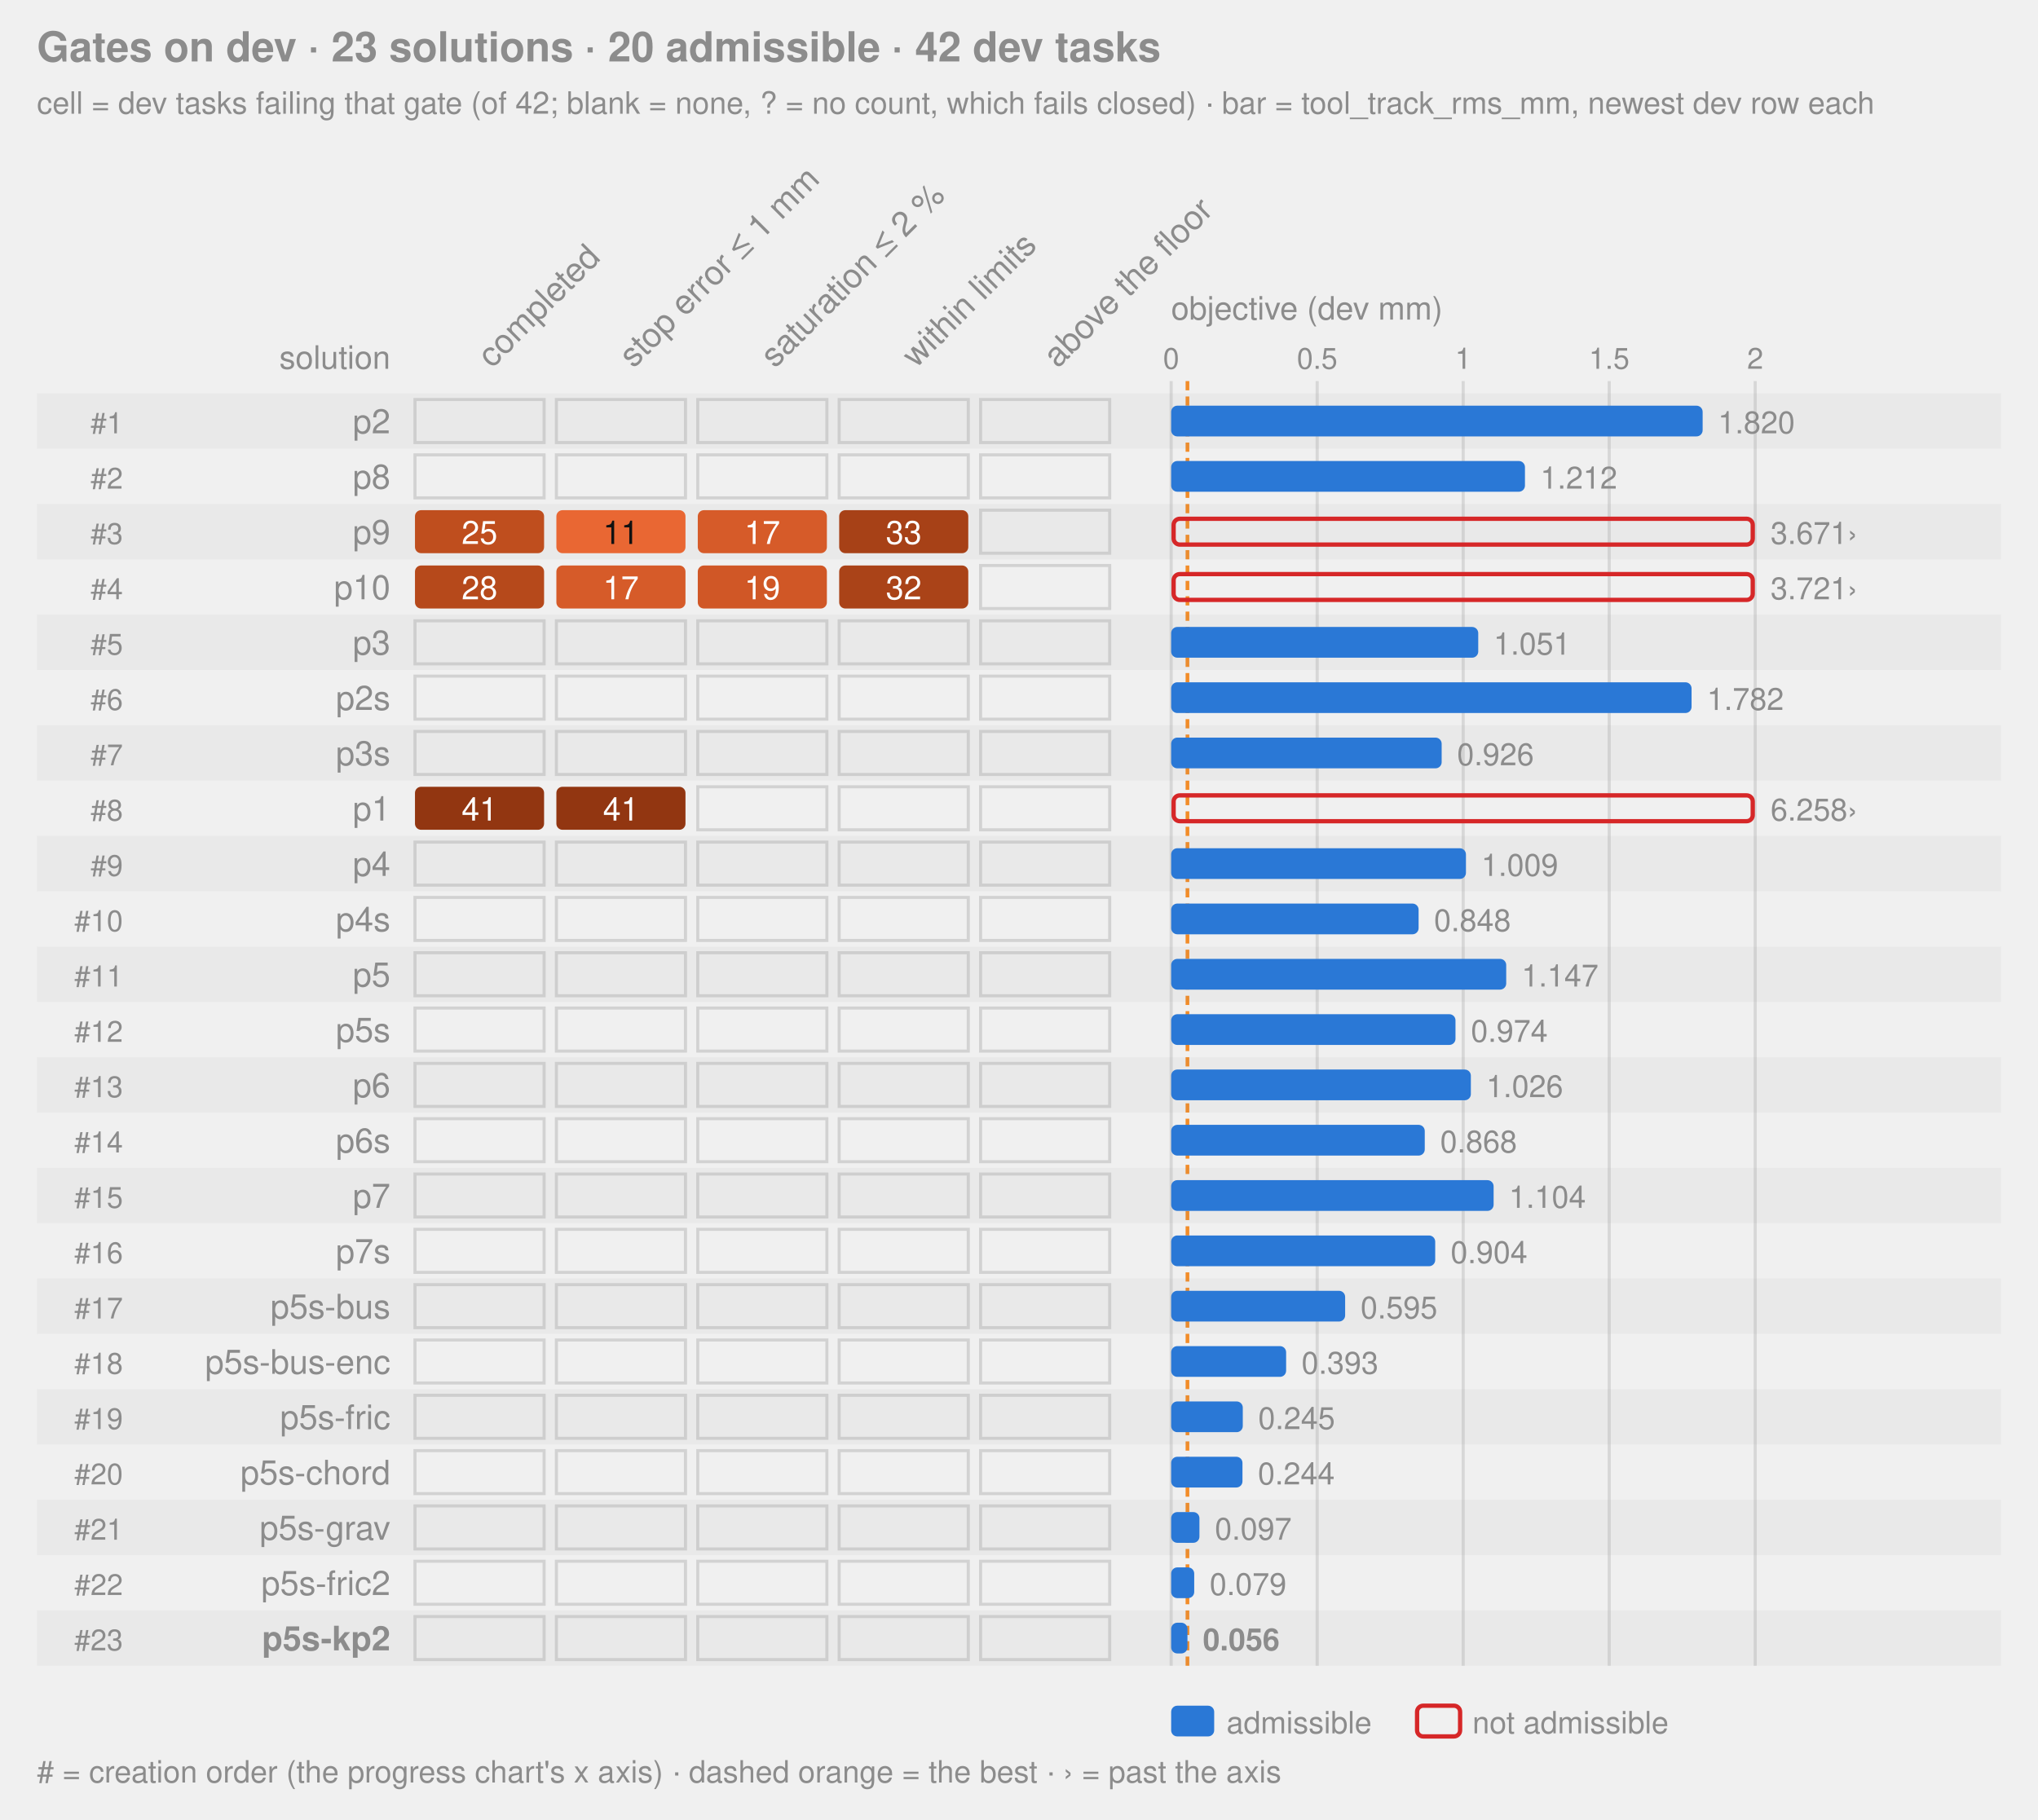
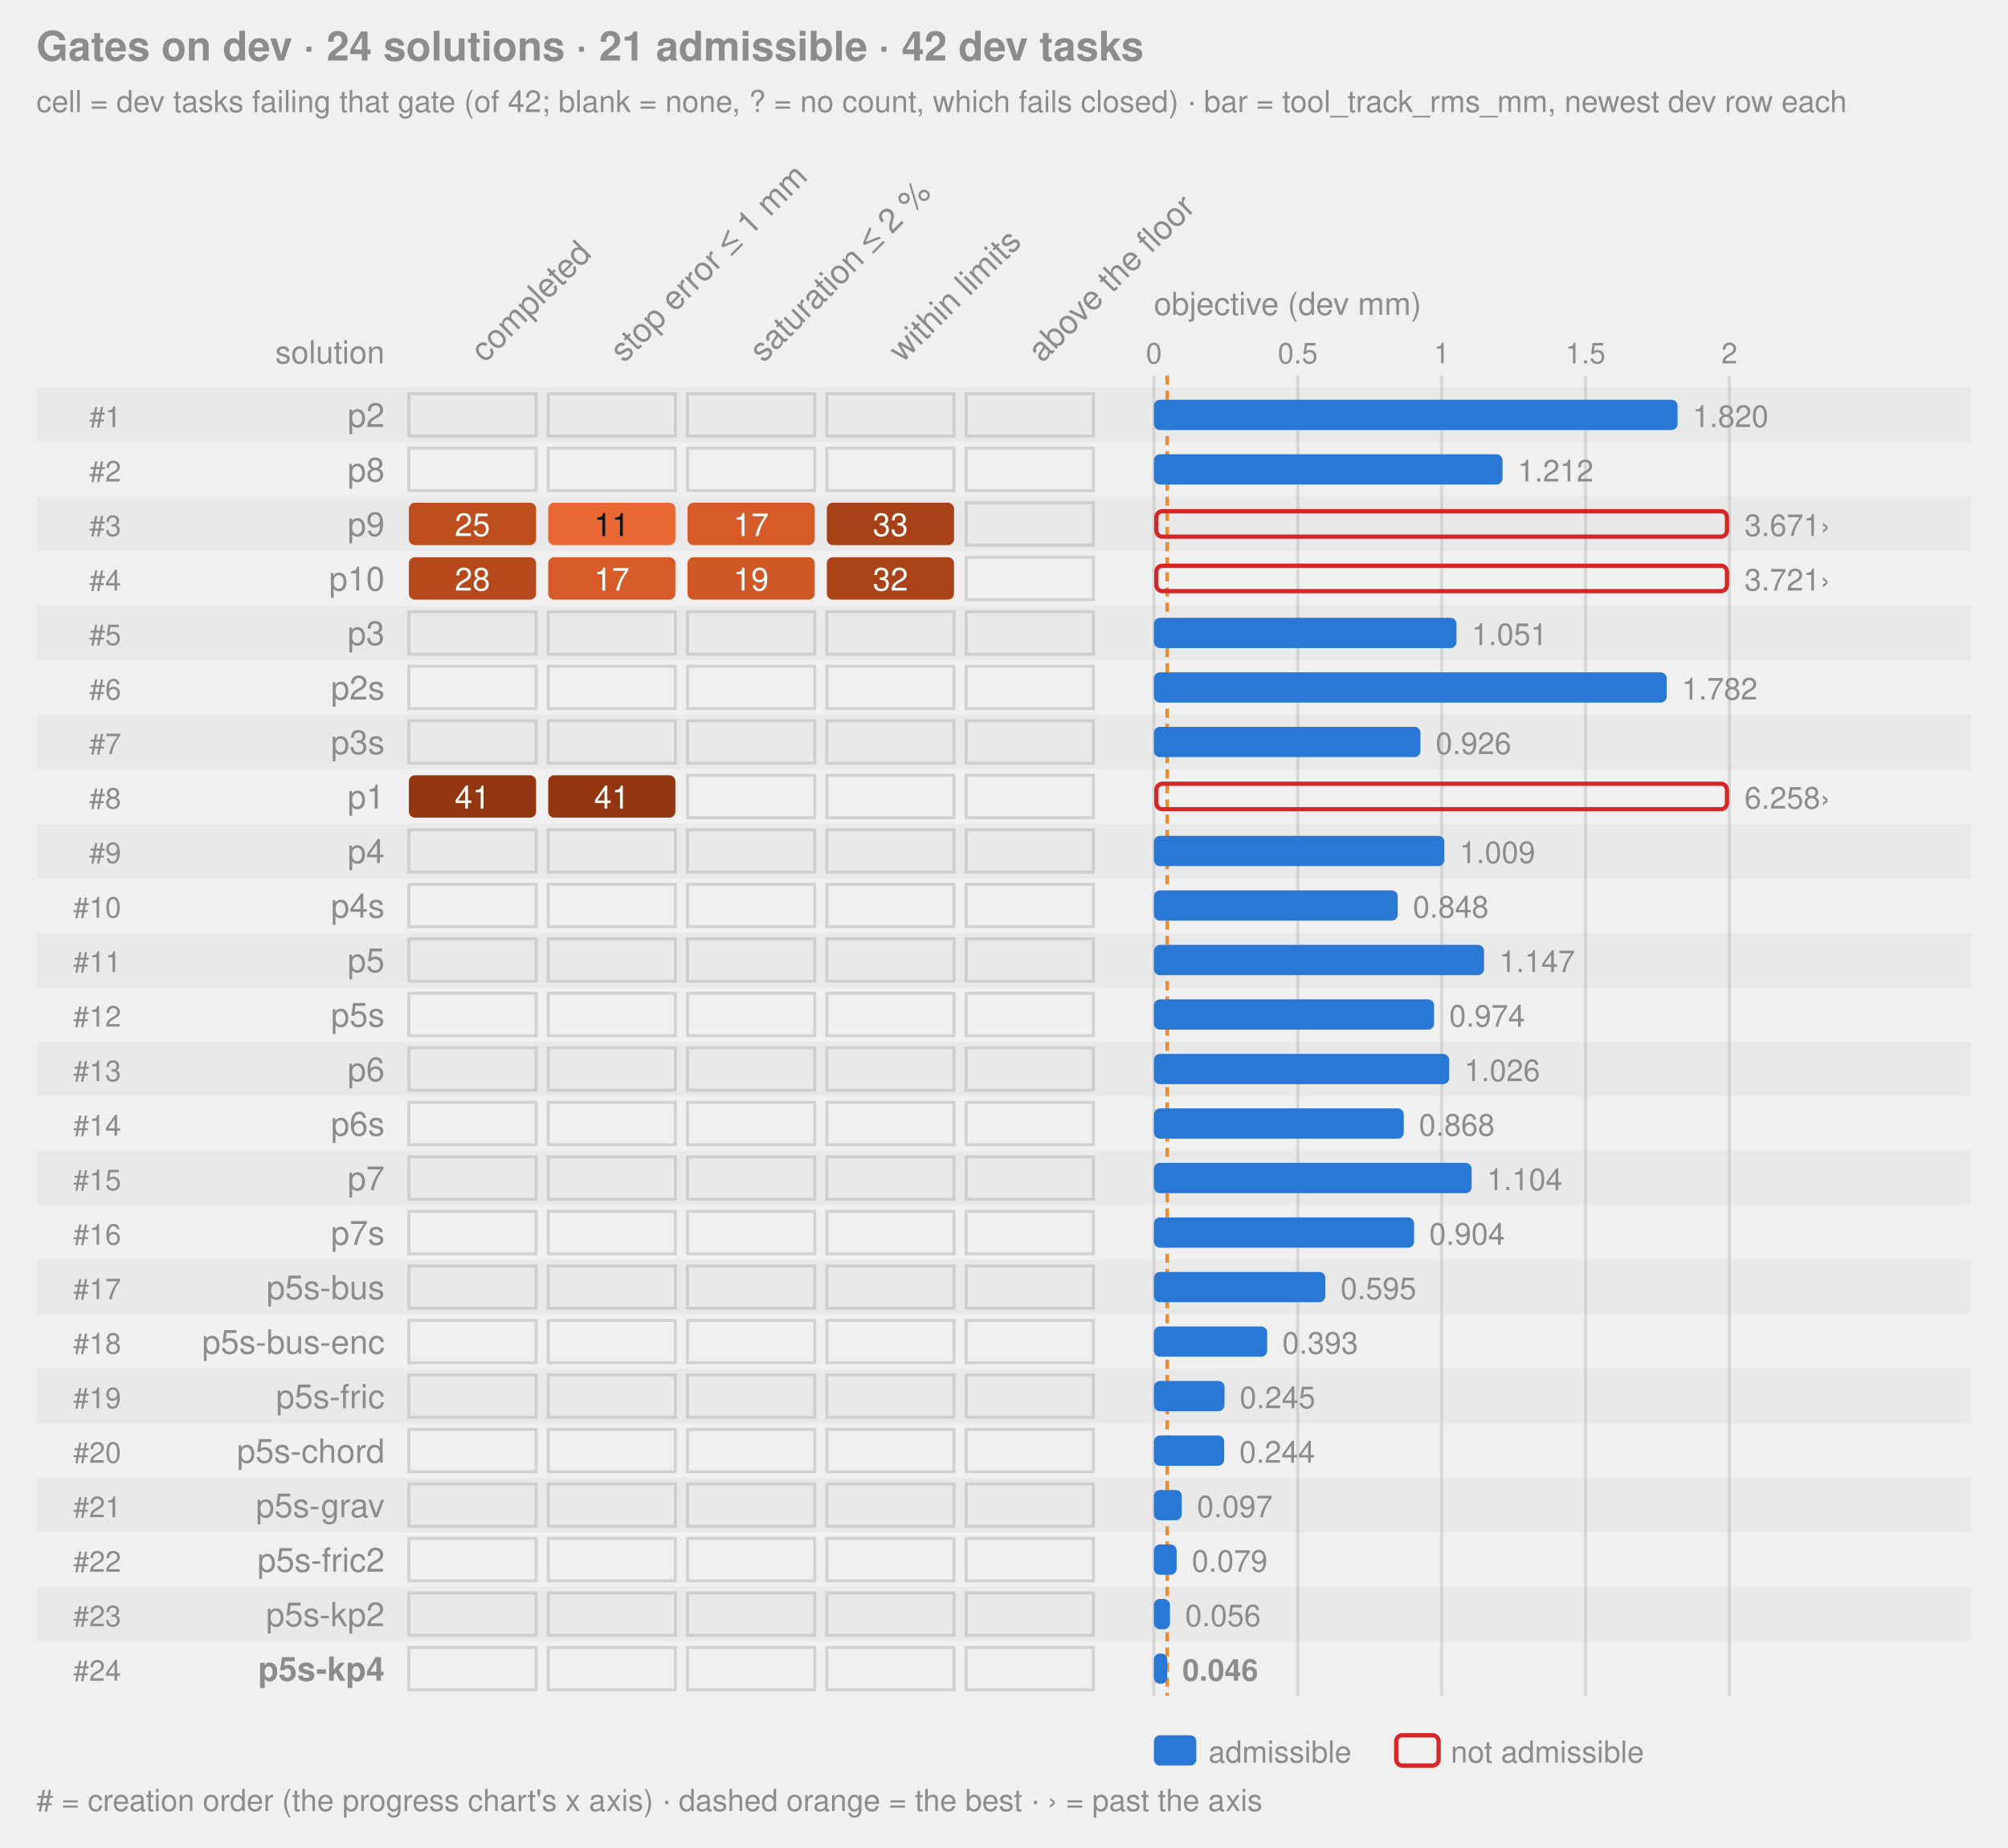
- <svg xmlns="http://www.w3.org/2000/svg" width="663" height="592" viewBox="0 0 663 592" font-family="system-ui, -apple-system, 'Segoe UI', Helvetica, Arial, sans-serif" font-size="11" fill="#8c8c8c" role="img" aria-label="Gates on dev · 23 solutions · 20 admissible · 42 dev tasks">
-   <text x="12.0" y="20.0" font-size="13.5" font-weight="600">Gates on dev · 23 solutions · 20 admissible · 42 dev tasks</text>
+ <svg xmlns="http://www.w3.org/2000/svg" width="663" height="610" viewBox="0 0 663 610" font-family="system-ui, -apple-system, 'Segoe UI', Helvetica, Arial, sans-serif" font-size="11" fill="#8c8c8c" role="img" aria-label="Gates on dev · 24 solutions · 21 admissible · 42 dev tasks">
+   <text x="12.0" y="20.0" font-size="13.5" font-weight="600">Gates on dev · 24 solutions · 21 admissible · 42 dev tasks</text>
  <text x="12.0" y="37.0" font-size="10">cell = dev tasks failing that gate (of 42; blank = none, ? = no count, which fails closed) · bar = tool_track_rms_mm, newest dev row each</text>
  <g transform="translate(160.0 120.0) rotate(-45)">
    <text x="0" y="0">completed</text>
  </g>
  <g transform="translate(206.0 120.0) rotate(-45)">
    <text x="0" y="0">stop error ≤ 1 mm</text>
  </g>
  <g transform="translate(252.0 120.0) rotate(-45)">
    <text x="0" y="0">saturation ≤ 2 %</text>
  </g>
  <g transform="translate(298.0 120.0) rotate(-45)">
    <text x="0" y="0">within limits</text>
  </g>
  <g transform="translate(344.0 120.0) rotate(-45)">
    <text x="0" y="0">above the floor</text>
  </g>
  <text x="127.0" y="120.0" font-size="10.5" text-anchor="end">solution</text>
  <text x="381.0" y="104.0" font-size="10.5">objective (dev mm)</text>
-   <line x1="381.0" x2="381.0" y1="124.0" y2="542.0" stroke="#8c8c8c" stroke-opacity="0.25" />
+   <line x1="381.0" x2="381.0" y1="124.0" y2="560.0" stroke="#8c8c8c" stroke-opacity="0.25" />
  <text x="381.0" y="120.0" font-size="9.5" text-anchor="middle">0</text>
-   <line x1="428.5" x2="428.5" y1="124.0" y2="542.0" stroke="#8c8c8c" stroke-opacity="0.25" />
+   <line x1="428.5" x2="428.5" y1="124.0" y2="560.0" stroke="#8c8c8c" stroke-opacity="0.25" />
  <text x="428.5" y="120.0" font-size="9.5" text-anchor="middle">0.5</text>
-   <line x1="476.0" x2="476.0" y1="124.0" y2="542.0" stroke="#8c8c8c" stroke-opacity="0.25" />
+   <line x1="476.0" x2="476.0" y1="124.0" y2="560.0" stroke="#8c8c8c" stroke-opacity="0.25" />
  <text x="476.0" y="120.0" font-size="9.5" text-anchor="middle">1</text>
-   <line x1="523.5" x2="523.5" y1="124.0" y2="542.0" stroke="#8c8c8c" stroke-opacity="0.25" />
+   <line x1="523.5" x2="523.5" y1="124.0" y2="560.0" stroke="#8c8c8c" stroke-opacity="0.25" />
  <text x="523.5" y="120.0" font-size="9.5" text-anchor="middle">1.5</text>
-   <line x1="571.0" x2="571.0" y1="124.0" y2="542.0" stroke="#8c8c8c" stroke-opacity="0.25" />
+   <line x1="571.0" x2="571.0" y1="124.0" y2="560.0" stroke="#8c8c8c" stroke-opacity="0.25" />
  <text x="571.0" y="120.0" font-size="9.5" text-anchor="middle">2</text>
-   <line x1="386.3" x2="386.3" y1="124.0" y2="542.0" stroke="#f28c28" stroke-width="1.2" stroke-dasharray="3 2" />
+   <line x1="385.4" x2="385.4" y1="124.0" y2="560.0" stroke="#f28c28" stroke-width="1.2" stroke-dasharray="3 2" />
  <rect x="12.0" y="128" width="639" height="18" fill="#8c8c8c" fill-opacity="0.07" />
  <text x="40.0" y="141.0" font-size="9.5" text-anchor="end">#1</text>
  <text x="127.0" y="141.0" text-anchor="end">p2</text>
  <rect x="381" y="132" width="172.9" height="10" rx="2" fill="#2a78d6" />
  <text x="558.9" y="141.0" font-size="10">1.820</text>
  <text x="40.0" y="159.0" font-size="9.5" text-anchor="end">#2</text>
  <text x="127.0" y="159.0" text-anchor="end">p8</text>
  <rect x="381" y="150" width="115.1" height="10" rx="2" fill="#2a78d6" />
  <text x="501.1" y="159.0" font-size="10">1.212</text>
  <rect x="12.0" y="164" width="639" height="18" fill="#8c8c8c" fill-opacity="0.07" />
  <text x="40.0" y="177.0" font-size="9.5" text-anchor="end">#3</text>
  <text x="127.0" y="177.0" text-anchor="end">p9</text>
  <g>
    <rect x="135" y="166" width="42" height="14" rx="2" fill="#bf4e1e" />
    <text x="156.0" y="177.0" fill="#ffffff" font-size="10.5" text-anchor="middle">25</text>
  </g>
  <g>
    <rect x="181" y="166" width="42" height="14" rx="2" fill="#e96733" />
    <text x="202.0" y="177.0" fill="#111111" font-size="10.5" text-anchor="middle">11</text>
  </g>
  <g>
    <rect x="227" y="166" width="42" height="14" rx="2" fill="#d65b29" />
    <text x="248.0" y="177.0" fill="#ffffff" font-size="10.5" text-anchor="middle">17</text>
  </g>
  <g>
    <rect x="273" y="166" width="42" height="14" rx="2" fill="#a74117" />
    <text x="294.0" y="177.0" fill="#ffffff" font-size="10.5" text-anchor="middle">33</text>
  </g>
  <rect x="381.8" y="168.8" width="188.4" height="8.4" rx="2" fill="none" stroke="#d62728" stroke-width="1.4" />
  <text x="576.0" y="177.0" font-size="10">3.671›</text>
  <text x="40.0" y="195.0" font-size="9.5" text-anchor="end">#4</text>
  <text x="127.0" y="195.0" text-anchor="end">p10</text>
  <g>
    <rect x="135" y="184" width="42" height="14" rx="2" fill="#b6491b" />
    <text x="156.0" y="195.0" fill="#ffffff" font-size="10.5" text-anchor="middle">28</text>
  </g>
  <g>
    <rect x="181" y="184" width="42" height="14" rx="2" fill="#d65b29" />
    <text x="202.0" y="195.0" fill="#ffffff" font-size="10.5" text-anchor="middle">17</text>
  </g>
  <g>
    <rect x="227" y="184" width="42" height="14" rx="2" fill="#d05726" />
    <text x="248.0" y="195.0" fill="#ffffff" font-size="10.5" text-anchor="middle">19</text>
  </g>
  <g>
    <rect x="273" y="184" width="42" height="14" rx="2" fill="#aa4318" />
    <text x="294.0" y="195.0" fill="#ffffff" font-size="10.5" text-anchor="middle">32</text>
  </g>
  <rect x="381.8" y="186.8" width="188.4" height="8.4" rx="2" fill="none" stroke="#d62728" stroke-width="1.4" />
  <text x="576.0" y="195.0" font-size="10">3.721›</text>
  <rect x="12.0" y="200" width="639" height="18" fill="#8c8c8c" fill-opacity="0.07" />
  <text x="40.0" y="213.0" font-size="9.5" text-anchor="end">#5</text>
  <text x="127.0" y="213.0" text-anchor="end">p3</text>
  <rect x="381" y="204" width="99.9" height="10" rx="2" fill="#2a78d6" />
  <text x="485.9" y="213.0" font-size="10">1.051</text>
  <text x="40.0" y="231.0" font-size="9.5" text-anchor="end">#6</text>
  <text x="127.0" y="231.0" text-anchor="end">p2s</text>
  <rect x="381" y="222" width="169.3" height="10" rx="2" fill="#2a78d6" />
  <text x="555.3" y="231.0" font-size="10">1.782</text>
  <rect x="12.0" y="236" width="639" height="18" fill="#8c8c8c" fill-opacity="0.07" />
  <text x="40.0" y="249.0" font-size="9.5" text-anchor="end">#7</text>
  <text x="127.0" y="249.0" text-anchor="end">p3s</text>
  <rect x="381" y="240" width="88.0" height="10" rx="2" fill="#2a78d6" />
  <text x="474.0" y="249.0" font-size="10">0.926</text>
  <text x="40.0" y="267.0" font-size="9.5" text-anchor="end">#8</text>
  <text x="127.0" y="267.0" text-anchor="end">p1</text>
  <g>
    <rect x="135" y="256" width="42" height="14" rx="2" fill="#923611" />
    <text x="156.0" y="267.0" fill="#ffffff" font-size="10.5" text-anchor="middle">41</text>
  </g>
  <g>
    <rect x="181" y="256" width="42" height="14" rx="2" fill="#923611" />
    <text x="202.0" y="267.0" fill="#ffffff" font-size="10.5" text-anchor="middle">41</text>
  </g>
  <rect x="381.8" y="258.8" width="188.4" height="8.4" rx="2" fill="none" stroke="#d62728" stroke-width="1.4" />
  <text x="576.0" y="267.0" font-size="10">6.258›</text>
  <rect x="12.0" y="272" width="639" height="18" fill="#8c8c8c" fill-opacity="0.07" />
  <text x="40.0" y="285.0" font-size="9.5" text-anchor="end">#9</text>
  <text x="127.0" y="285.0" text-anchor="end">p4</text>
  <rect x="381" y="276" width="95.9" height="10" rx="2" fill="#2a78d6" />
  <text x="481.9" y="285.0" font-size="10">1.009</text>
  <text x="40.0" y="303.0" font-size="9.5" text-anchor="end">#10</text>
  <text x="127.0" y="303.0" text-anchor="end">p4s</text>
  <rect x="381" y="294" width="80.5" height="10" rx="2" fill="#2a78d6" />
  <text x="466.5" y="303.0" font-size="10">0.848</text>
  <rect x="12.0" y="308" width="639" height="18" fill="#8c8c8c" fill-opacity="0.07" />
  <text x="40.0" y="321.0" font-size="9.5" text-anchor="end">#11</text>
  <text x="127.0" y="321.0" text-anchor="end">p5</text>
  <rect x="381" y="312" width="109.0" height="10" rx="2" fill="#2a78d6" />
  <text x="495.0" y="321.0" font-size="10">1.147</text>
  <text x="40.0" y="339.0" font-size="9.5" text-anchor="end">#12</text>
  <text x="127.0" y="339.0" text-anchor="end">p5s</text>
  <rect x="381" y="330" width="92.5" height="10" rx="2" fill="#2a78d6" />
  <text x="478.5" y="339.0" font-size="10">0.974</text>
  <rect x="12.0" y="344" width="639" height="18" fill="#8c8c8c" fill-opacity="0.07" />
  <text x="40.0" y="357.0" font-size="9.5" text-anchor="end">#13</text>
  <text x="127.0" y="357.0" text-anchor="end">p6</text>
  <rect x="381" y="348" width="97.5" height="10" rx="2" fill="#2a78d6" />
  <text x="483.5" y="357.0" font-size="10">1.026</text>
  <text x="40.0" y="375.0" font-size="9.5" text-anchor="end">#14</text>
  <text x="127.0" y="375.0" text-anchor="end">p6s</text>
  <rect x="381" y="366" width="82.5" height="10" rx="2" fill="#2a78d6" />
  <text x="468.5" y="375.0" font-size="10">0.868</text>
  <rect x="12.0" y="380" width="639" height="18" fill="#8c8c8c" fill-opacity="0.07" />
  <text x="40.0" y="393.0" font-size="9.5" text-anchor="end">#15</text>
  <text x="127.0" y="393.0" text-anchor="end">p7</text>
  <rect x="381" y="384" width="104.9" height="10" rx="2" fill="#2a78d6" />
  <text x="490.9" y="393.0" font-size="10">1.104</text>
  <text x="40.0" y="411.0" font-size="9.5" text-anchor="end">#16</text>
  <text x="127.0" y="411.0" text-anchor="end">p7s</text>
  <rect x="381" y="402" width="85.9" height="10" rx="2" fill="#2a78d6" />
  <text x="471.9" y="411.0" font-size="10">0.904</text>
  <rect x="12.0" y="416" width="639" height="18" fill="#8c8c8c" fill-opacity="0.07" />
  <text x="40.0" y="429.0" font-size="9.5" text-anchor="end">#17</text>
  <text x="127.0" y="429.0" text-anchor="end">p5s-bus</text>
  <rect x="381" y="420" width="56.6" height="10" rx="2" fill="#2a78d6" />
  <text x="442.6" y="429.0" font-size="10">0.595</text>
  <text x="40.0" y="447.0" font-size="9.5" text-anchor="end">#18</text>
  <text x="127.0" y="447.0" text-anchor="end">p5s-bus-enc</text>
  <rect x="381" y="438" width="37.4" height="10" rx="2" fill="#2a78d6" />
  <text x="423.4" y="447.0" font-size="10">0.393</text>
  <rect x="12.0" y="452" width="639" height="18" fill="#8c8c8c" fill-opacity="0.07" />
  <text x="40.0" y="465.0" font-size="9.5" text-anchor="end">#19</text>
  <text x="127.0" y="465.0" text-anchor="end">p5s-fric</text>
  <rect x="381" y="456" width="23.3" height="10" rx="2" fill="#2a78d6" />
  <text x="409.3" y="465.0" font-size="10">0.245</text>
  <text x="40.0" y="483.0" font-size="9.5" text-anchor="end">#20</text>
  <text x="127.0" y="483.0" text-anchor="end">p5s-chord</text>
  <rect x="381" y="474" width="23.2" height="10" rx="2" fill="#2a78d6" />
  <text x="409.2" y="483.0" font-size="10">0.244</text>
  <rect x="12.0" y="488" width="639" height="18" fill="#8c8c8c" fill-opacity="0.07" />
  <text x="40.0" y="501.0" font-size="9.5" text-anchor="end">#21</text>
  <text x="127.0" y="501.0" text-anchor="end">p5s-grav</text>
  <rect x="381" y="492" width="9.2" height="10" rx="2" fill="#2a78d6" />
  <text x="395.2" y="501.0" font-size="10">0.097</text>
  <text x="40.0" y="519.0" font-size="9.5" text-anchor="end">#22</text>
  <text x="127.0" y="519.0" text-anchor="end">p5s-fric2</text>
  <rect x="381" y="510" width="7.5" height="10" rx="2" fill="#2a78d6" />
  <text x="393.5" y="519.0" font-size="10">0.079</text>
  <rect x="12.0" y="524" width="639" height="18" fill="#8c8c8c" fill-opacity="0.07" />
  <text x="40.0" y="537.0" font-size="9.5" text-anchor="end">#23</text>
-   <text x="127.0" y="537.0" text-anchor="end" font-weight="600">p5s-kp2</text>
+   <text x="127.0" y="537.0" text-anchor="end">p5s-kp2</text>
  <rect x="381" y="528" width="5.3" height="10" rx="2" fill="#2a78d6" />
-   <text x="391.3" y="537.0" font-size="10" font-weight="600">0.056</text>
-   <path d="M135 130h42v14h-42zM181 130h42v14h-42zM227 130h42v14h-42zM273 130h42v14h-42zM319 130h42v14h-42zM135 148h42v14h-42zM181 148h42v14h-42zM227 148h42v14h-42zM273 148h42v14h-42zM319 148h42v14h-42zM319 166h42v14h-42zM319 184h42v14h-42zM135 202h42v14h-42zM181 202h42v14h-42zM227 202h42v14h-42zM273 202h42v14h-42zM319 202h42v14h-42zM135 220h42v14h-42zM181 220h42v14h-42zM227 220h42v14h-42zM273 220h42v14h-42zM319 220h42v14h-42zM135 238h42v14h-42zM181 238h42v14h-42zM227 238h42v14h-42zM273 238h42v14h-42zM319 238h42v14h-42zM227 256h42v14h-42zM273 256h42v14h-42zM319 256h42v14h-42zM135 274h42v14h-42zM181 274h42v14h-42zM227 274h42v14h-42zM273 274h42v14h-42zM319 274h42v14h-42zM135 292h42v14h-42zM181 292h42v14h-42zM227 292h42v14h-42zM273 292h42v14h-42zM319 292h42v14h-42zM135 310h42v14h-42zM181 310h42v14h-42zM227 310h42v14h-42zM273 310h42v14h-42zM319 310h42v14h-42zM135 328h42v14h-42zM181 328h42v14h-42zM227 328h42v14h-42zM273 328h42v14h-42zM319 328h42v14h-42zM135 346h42v14h-42zM181 346h42v14h-42zM227 346h42v14h-42zM273 346h42v14h-42zM319 346h42v14h-42zM135 364h42v14h-42zM181 364h42v14h-42zM227 364h42v14h-42zM273 364h42v14h-42zM319 364h42v14h-42zM135 382h42v14h-42zM181 382h42v14h-42zM227 382h42v14h-42zM273 382h42v14h-42zM319 382h42v14h-42zM135 400h42v14h-42zM181 400h42v14h-42zM227 400h42v14h-42zM273 400h42v14h-42zM319 400h42v14h-42zM135 418h42v14h-42zM181 418h42v14h-42zM227 418h42v14h-42zM273 418h42v14h-42zM319 418h42v14h-42zM135 436h42v14h-42zM181 436h42v14h-42zM227 436h42v14h-42zM273 436h42v14h-42zM319 436h42v14h-42zM135 454h42v14h-42zM181 454h42v14h-42zM227 454h42v14h-42zM273 454h42v14h-42zM319 454h42v14h-42zM135 472h42v14h-42zM181 472h42v14h-42zM227 472h42v14h-42zM273 472h42v14h-42zM319 472h42v14h-42zM135 490h42v14h-42zM181 490h42v14h-42zM227 490h42v14h-42zM273 490h42v14h-42zM319 490h42v14h-42zM135 508h42v14h-42zM181 508h42v14h-42zM227 508h42v14h-42zM273 508h42v14h-42zM319 508h42v14h-42zM135 526h42v14h-42zM181 526h42v14h-42zM227 526h42v14h-42zM273 526h42v14h-42zM319 526h42v14h-42z" fill="none" stroke="#8c8c8c" stroke-opacity="0.3" />
-   <rect x="381" y="555.0" width="14" height="10" rx="2" fill="#2a78d6" />
-   <text x="399.0" y="564.0" font-size="10">admissible</text>
-   <rect x="461" y="555.0" width="14" height="10" rx="2" fill="none" stroke="#d62728" stroke-width="1.4" />
-   <text x="479.0" y="564.0" font-size="10">not admissible</text>
-   <text x="12.0" y="580.0" font-size="10"># = creation order (the progress chart's x axis) · dashed orange = the best · › = past the axis</text>
+   <text x="391.3" y="537.0" font-size="10">0.056</text>
+   <text x="40.0" y="555.0" font-size="9.5" text-anchor="end">#24</text>
+   <text x="127.0" y="555.0" text-anchor="end" font-weight="600">p5s-kp4</text>
+   <rect x="381" y="546" width="4.4" height="10" rx="2" fill="#2a78d6" />
+   <text x="390.4" y="555.0" font-size="10" font-weight="600">0.046</text>
+   <path d="M135 130h42v14h-42zM181 130h42v14h-42zM227 130h42v14h-42zM273 130h42v14h-42zM319 130h42v14h-42zM135 148h42v14h-42zM181 148h42v14h-42zM227 148h42v14h-42zM273 148h42v14h-42zM319 148h42v14h-42zM319 166h42v14h-42zM319 184h42v14h-42zM135 202h42v14h-42zM181 202h42v14h-42zM227 202h42v14h-42zM273 202h42v14h-42zM319 202h42v14h-42zM135 220h42v14h-42zM181 220h42v14h-42zM227 220h42v14h-42zM273 220h42v14h-42zM319 220h42v14h-42zM135 238h42v14h-42zM181 238h42v14h-42zM227 238h42v14h-42zM273 238h42v14h-42zM319 238h42v14h-42zM227 256h42v14h-42zM273 256h42v14h-42zM319 256h42v14h-42zM135 274h42v14h-42zM181 274h42v14h-42zM227 274h42v14h-42zM273 274h42v14h-42zM319 274h42v14h-42zM135 292h42v14h-42zM181 292h42v14h-42zM227 292h42v14h-42zM273 292h42v14h-42zM319 292h42v14h-42zM135 310h42v14h-42zM181 310h42v14h-42zM227 310h42v14h-42zM273 310h42v14h-42zM319 310h42v14h-42zM135 328h42v14h-42zM181 328h42v14h-42zM227 328h42v14h-42zM273 328h42v14h-42zM319 328h42v14h-42zM135 346h42v14h-42zM181 346h42v14h-42zM227 346h42v14h-42zM273 346h42v14h-42zM319 346h42v14h-42zM135 364h42v14h-42zM181 364h42v14h-42zM227 364h42v14h-42zM273 364h42v14h-42zM319 364h42v14h-42zM135 382h42v14h-42zM181 382h42v14h-42zM227 382h42v14h-42zM273 382h42v14h-42zM319 382h42v14h-42zM135 400h42v14h-42zM181 400h42v14h-42zM227 400h42v14h-42zM273 400h42v14h-42zM319 400h42v14h-42zM135 418h42v14h-42zM181 418h42v14h-42zM227 418h42v14h-42zM273 418h42v14h-42zM319 418h42v14h-42zM135 436h42v14h-42zM181 436h42v14h-42zM227 436h42v14h-42zM273 436h42v14h-42zM319 436h42v14h-42zM135 454h42v14h-42zM181 454h42v14h-42zM227 454h42v14h-42zM273 454h42v14h-42zM319 454h42v14h-42zM135 472h42v14h-42zM181 472h42v14h-42zM227 472h42v14h-42zM273 472h42v14h-42zM319 472h42v14h-42zM135 490h42v14h-42zM181 490h42v14h-42zM227 490h42v14h-42zM273 490h42v14h-42zM319 490h42v14h-42zM135 508h42v14h-42zM181 508h42v14h-42zM227 508h42v14h-42zM273 508h42v14h-42zM319 508h42v14h-42zM135 526h42v14h-42zM181 526h42v14h-42zM227 526h42v14h-42zM273 526h42v14h-42zM319 526h42v14h-42zM135 544h42v14h-42zM181 544h42v14h-42zM227 544h42v14h-42zM273 544h42v14h-42zM319 544h42v14h-42z" fill="none" stroke="#8c8c8c" stroke-opacity="0.3" />
+   <rect x="381" y="573.0" width="14" height="10" rx="2" fill="#2a78d6" />
+   <text x="399.0" y="582.0" font-size="10">admissible</text>
+   <rect x="461" y="573.0" width="14" height="10" rx="2" fill="none" stroke="#d62728" stroke-width="1.4" />
+   <text x="479.0" y="582.0" font-size="10">not admissible</text>
+   <text x="12.0" y="598.0" font-size="10"># = creation order (the progress chart's x axis) · dashed orange = the best · › = past the axis</text>
</svg>
